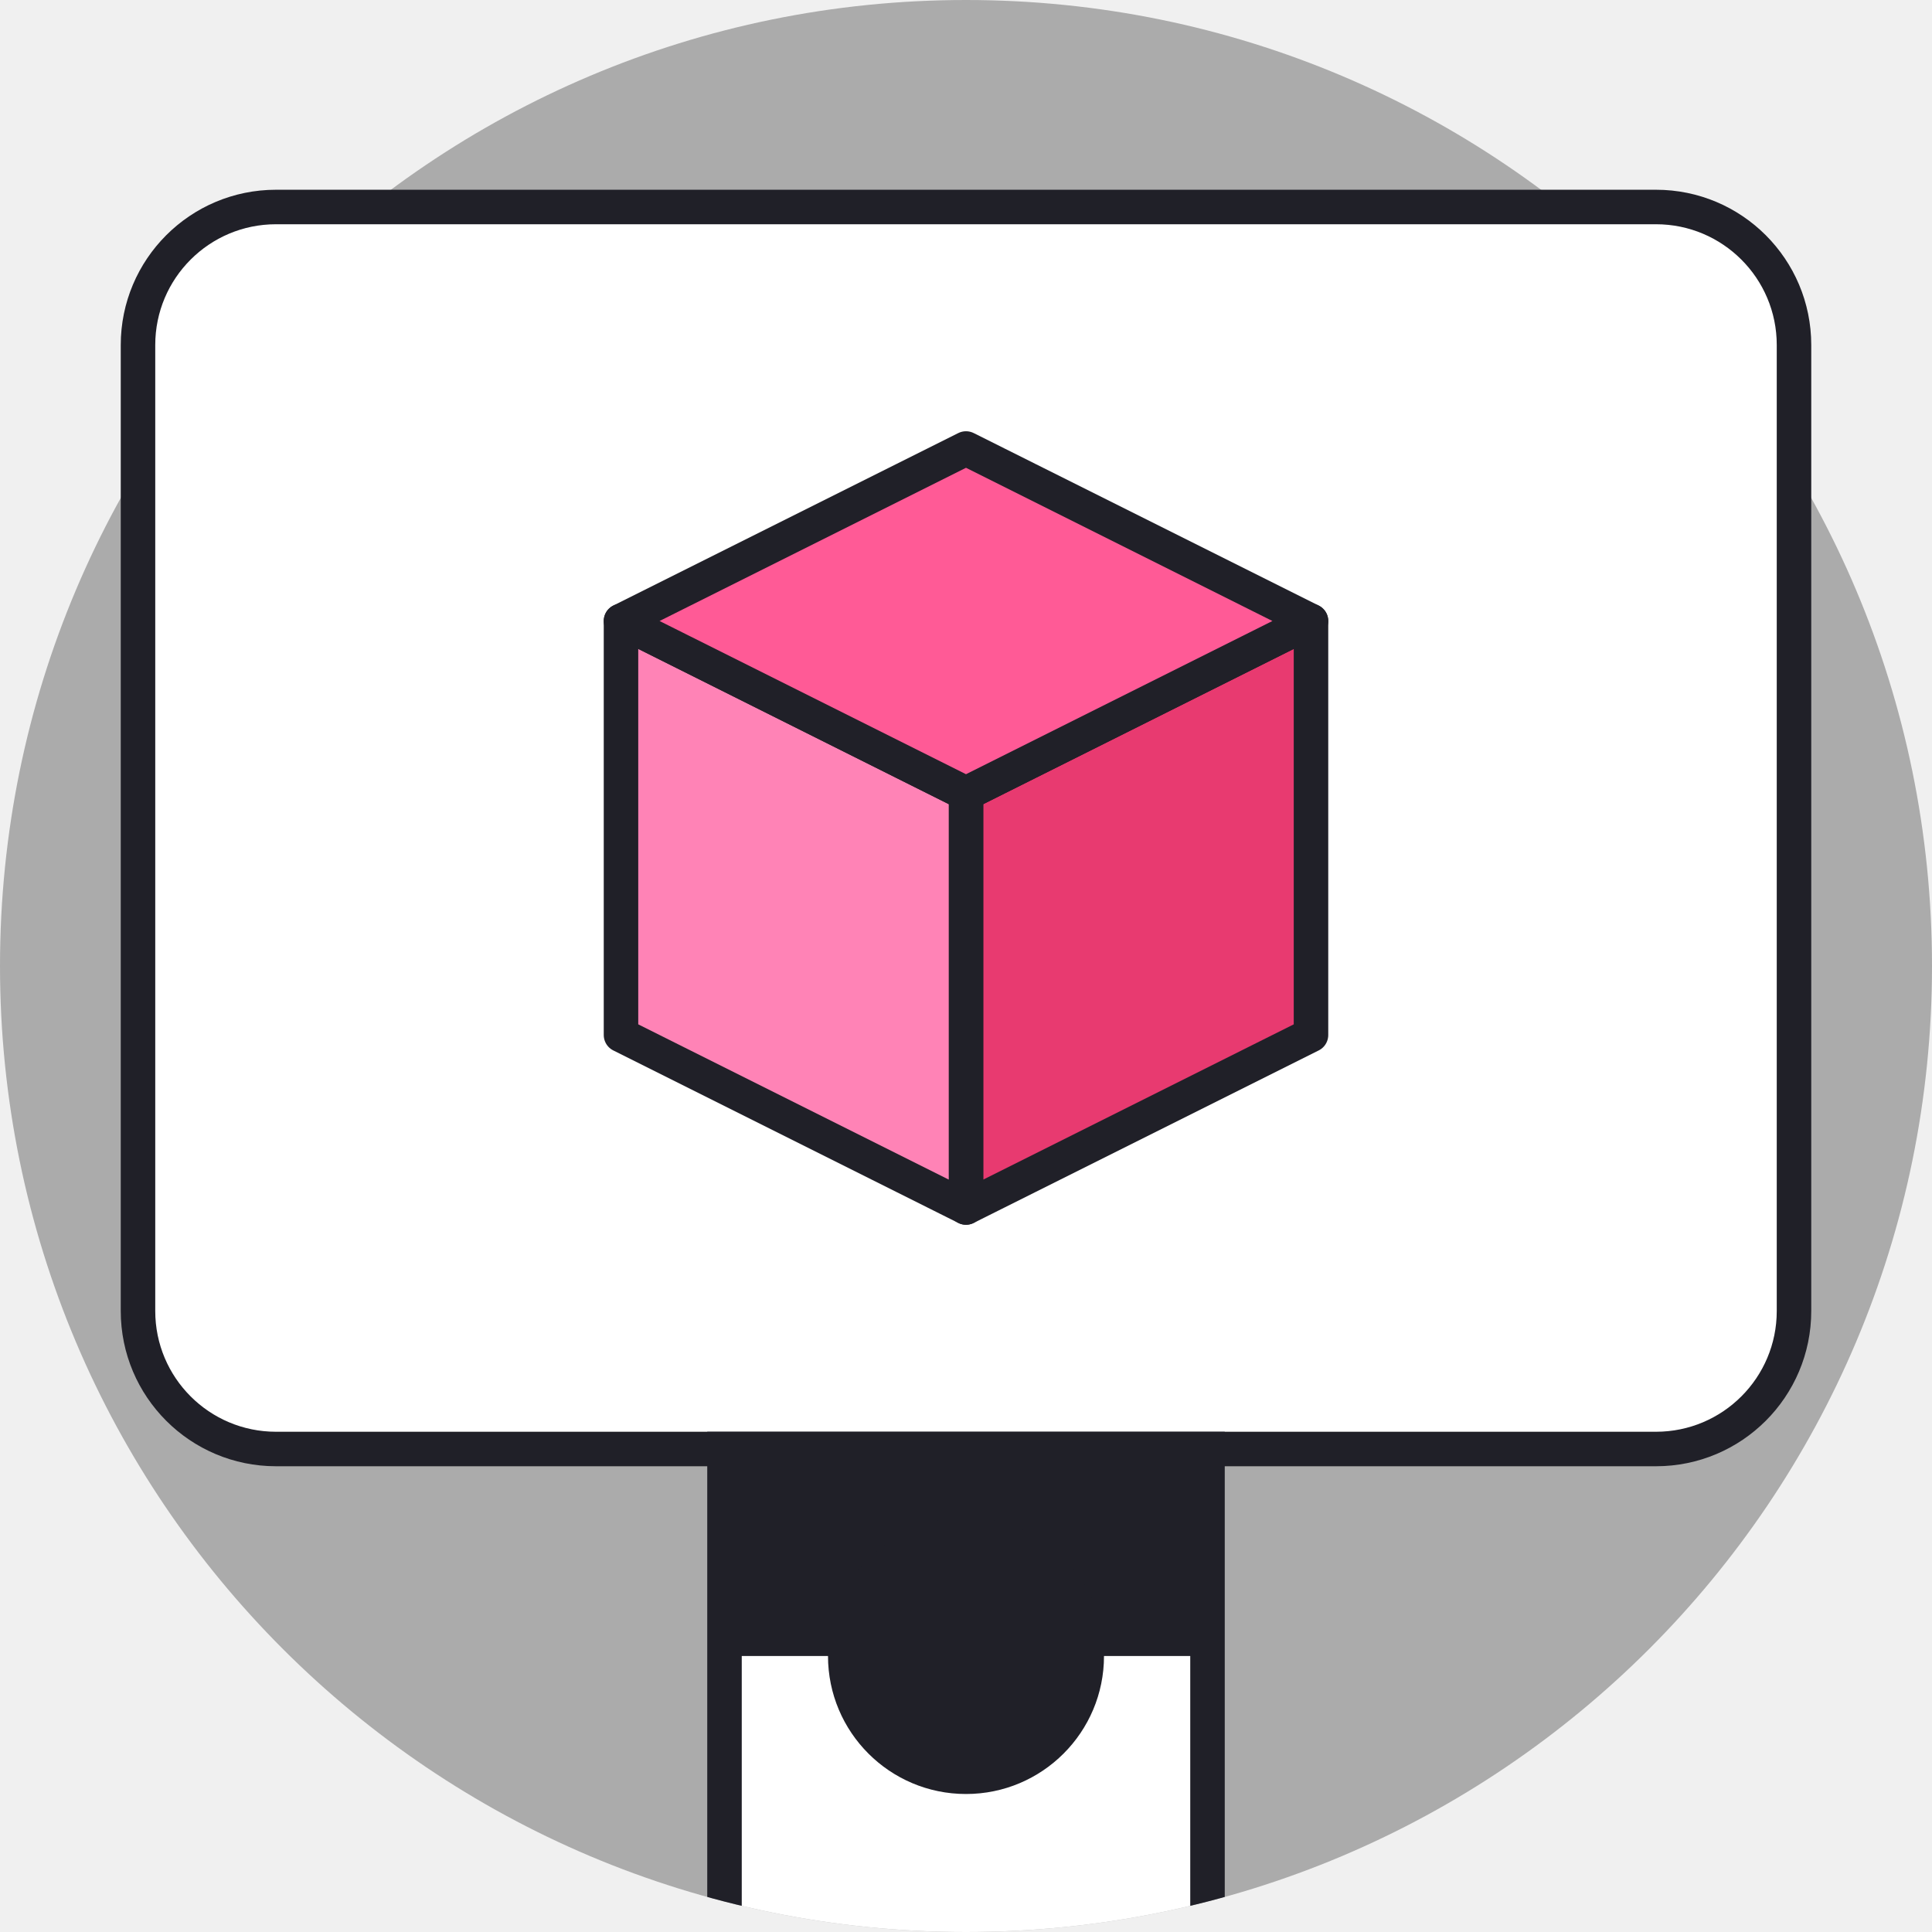
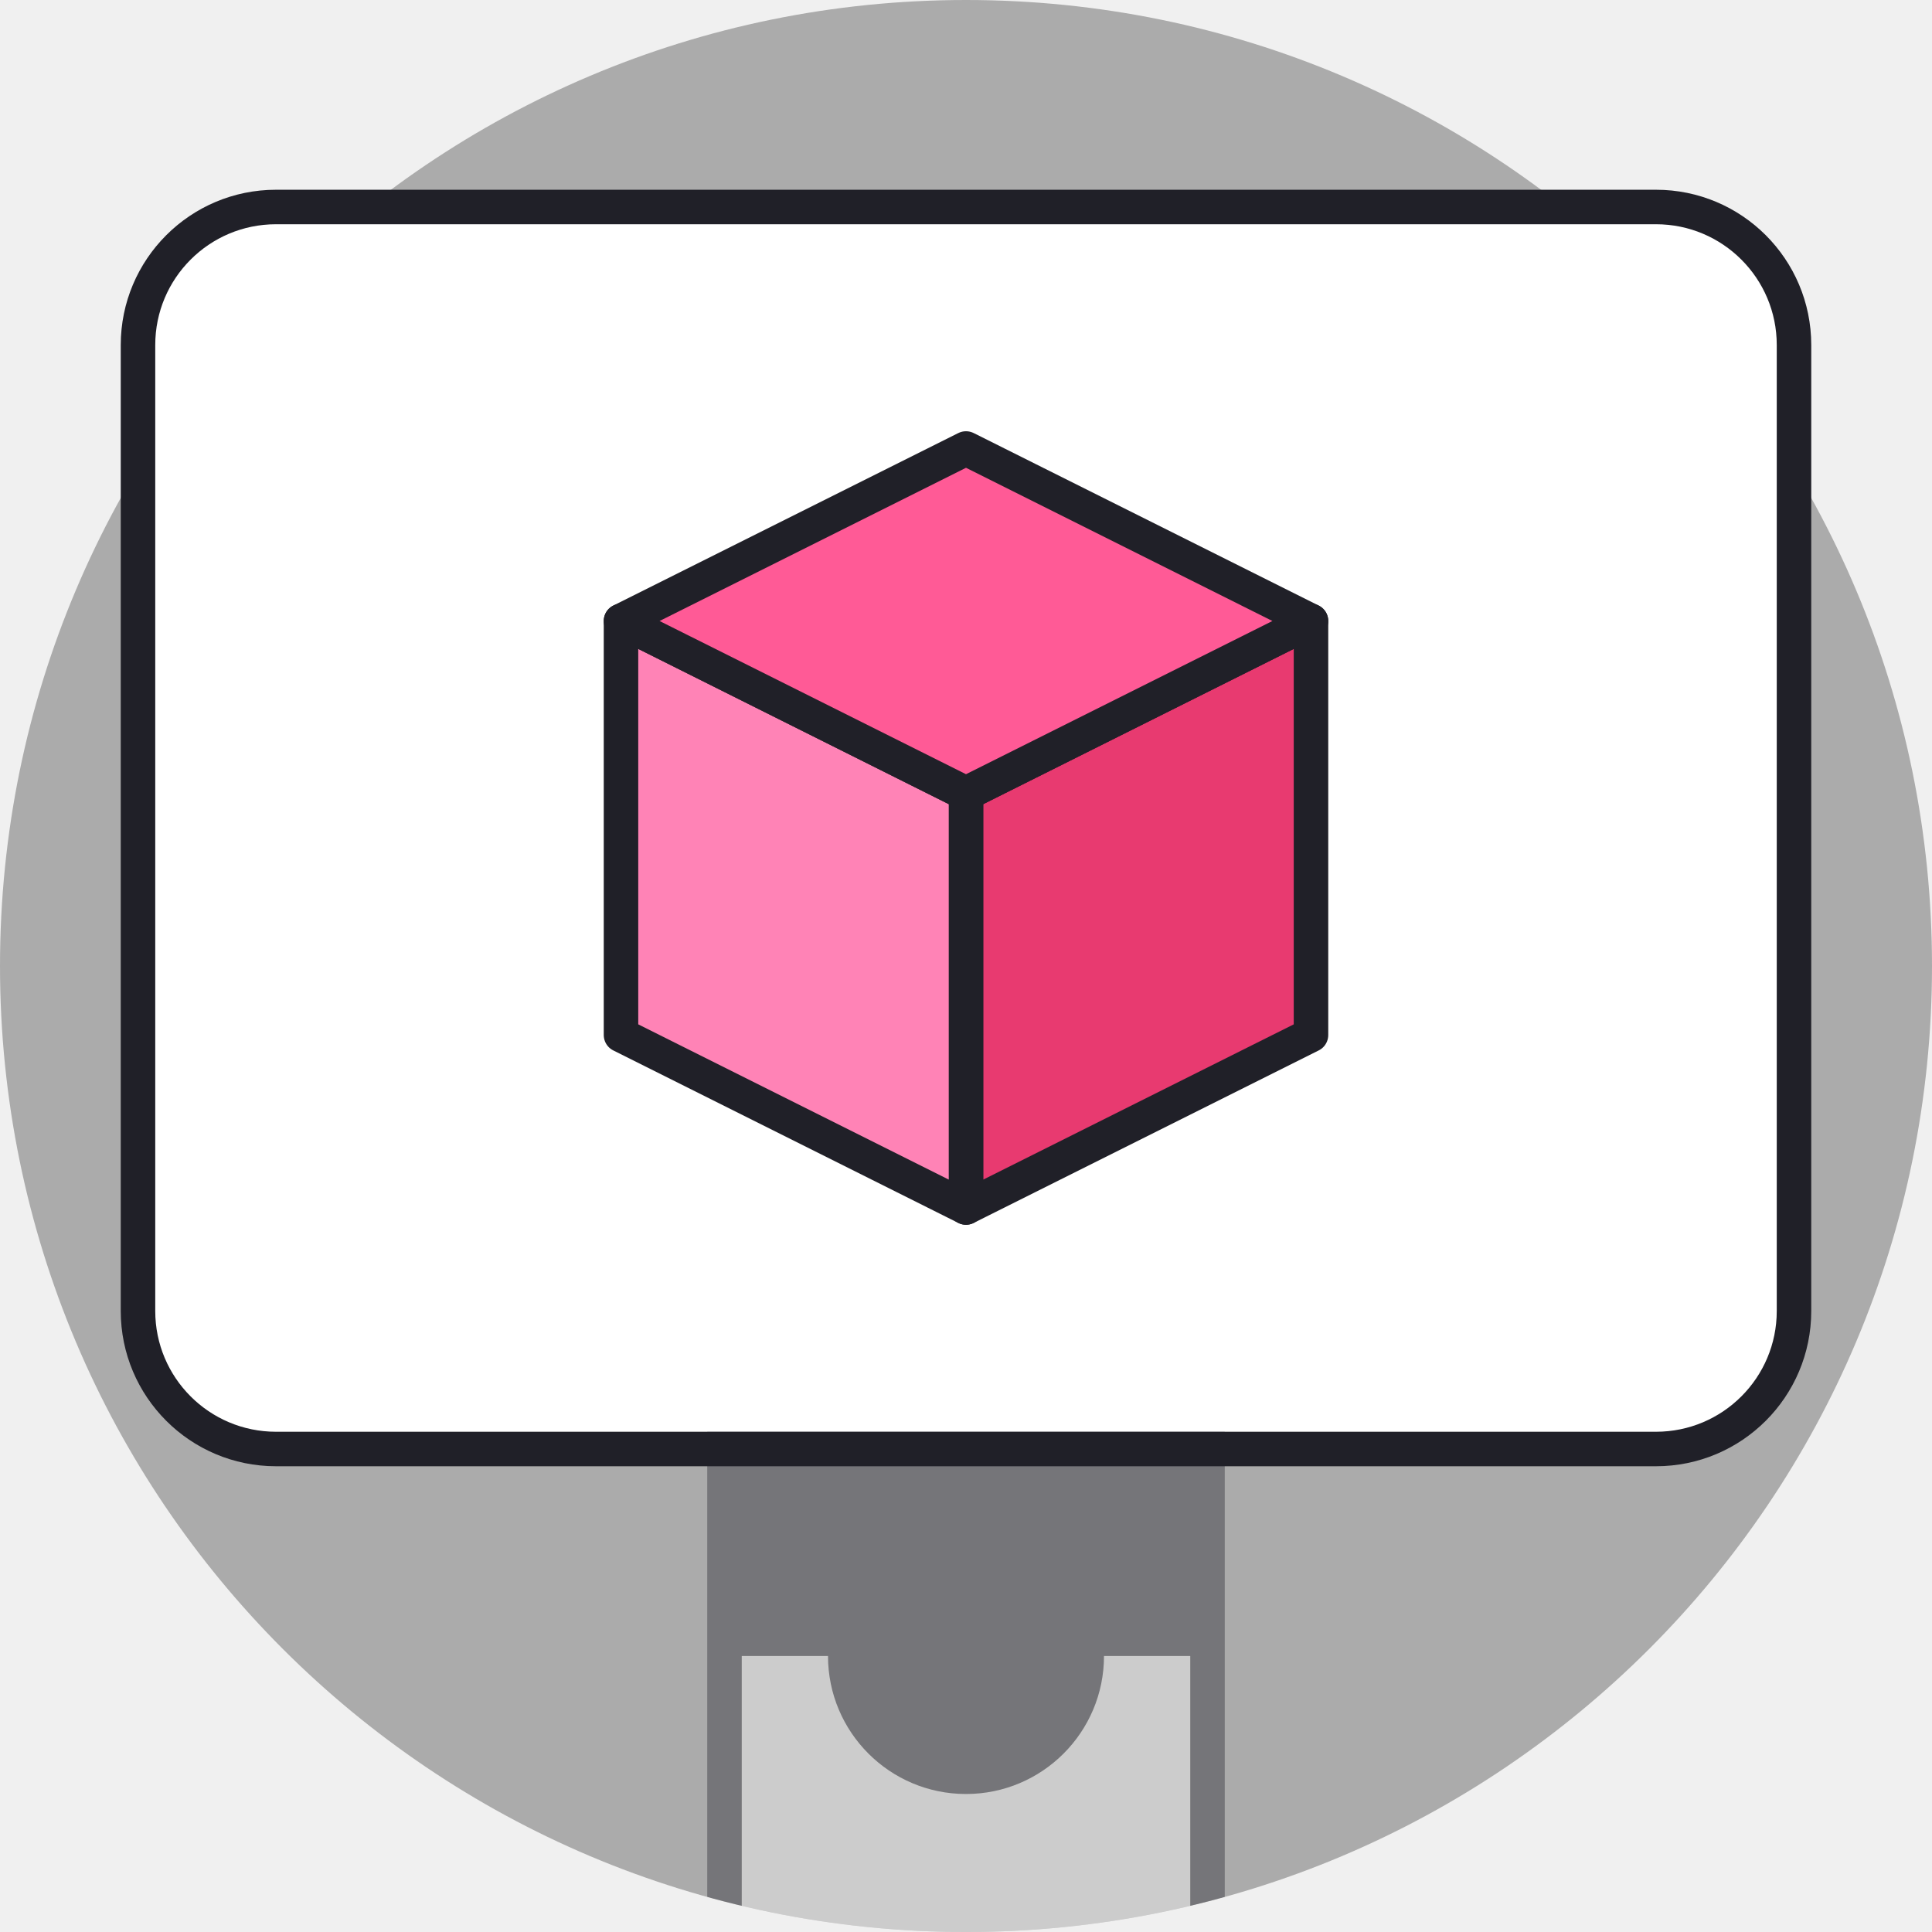
- <svg xmlns="http://www.w3.org/2000/svg" width="56" height="56" viewBox="0 0 56 56" fill="none">
-   <circle cx="28" cy="28" r="28" fill="#ABABAB" />
-   <rect x="4" y="6" width="48" height="36" rx="4" fill="white" stroke="#202028" />
-   <mask id="mask0_35_25" style="mask-type:alpha" maskUnits="userSpaceOnUse" x="0" y="0" width="56" height="56">
-     <circle cx="28" cy="28" r="28" fill="#636363" />
+ <svg xmlns="http://www.w3.org/2000/svg" fill="none" height="56" viewBox="0 0 56 56" width="56">
+   <mask id="a" height="56" maskUnits="userSpaceOnUse" width="56" x="0" y="0">
+     <circle cx="28" cy="28" fill="#636363" r="28" />
  </mask>
-   <g mask="url(#mask0_35_25)">
-     <rect x="21" y="42" width="14" height="16" fill="white" stroke="#202028" />
-     <rect x="21" y="42" width="14" height="6" fill="#202028" />
-     <circle cx="28" cy="48" r="4" fill="#202028" />
+   <circle cx="28" cy="28" fill="#ababab" r="28" />
+   <rect fill="#fff" height="36" rx="4" stroke="#202028" width="48" x="4" y="6" />
+   <g mask="url(#a)">
+     <path d="m21 42h14v16h-14z" fill="#fff" stroke="#202028" />
+     <g fill="#202028">
+       <path d="m21 42h14v6h-14z" />
+       <circle cx="28" cy="48" r="4" />
+     </g>
  </g>
-   <path d="M28 23L38 18V30L28 35V23Z" fill="#E83A70" stroke="#202028" stroke-linejoin="round" />
-   <path d="M18 18L28 23V35L18 30V18Z" fill="#FF83B6" stroke="#202028" stroke-linejoin="round" />
-   <path d="M28 13L38 18L28 23L18 18L28 13Z" fill="#FF5A96" stroke="#202028" stroke-linejoin="round" />
+   <g stroke="#202028" stroke-linejoin="round">
+     <path d="m28 23 10-5v12l-10 5z" fill="#e83a70" />
+     <path d="m18 18 10 5v12l-10-5z" fill="#ff83b6" />
+     <path d="m28 13 10 5-10 5-10-5z" fill="#ff5a96" />
+   </g>
</svg>
